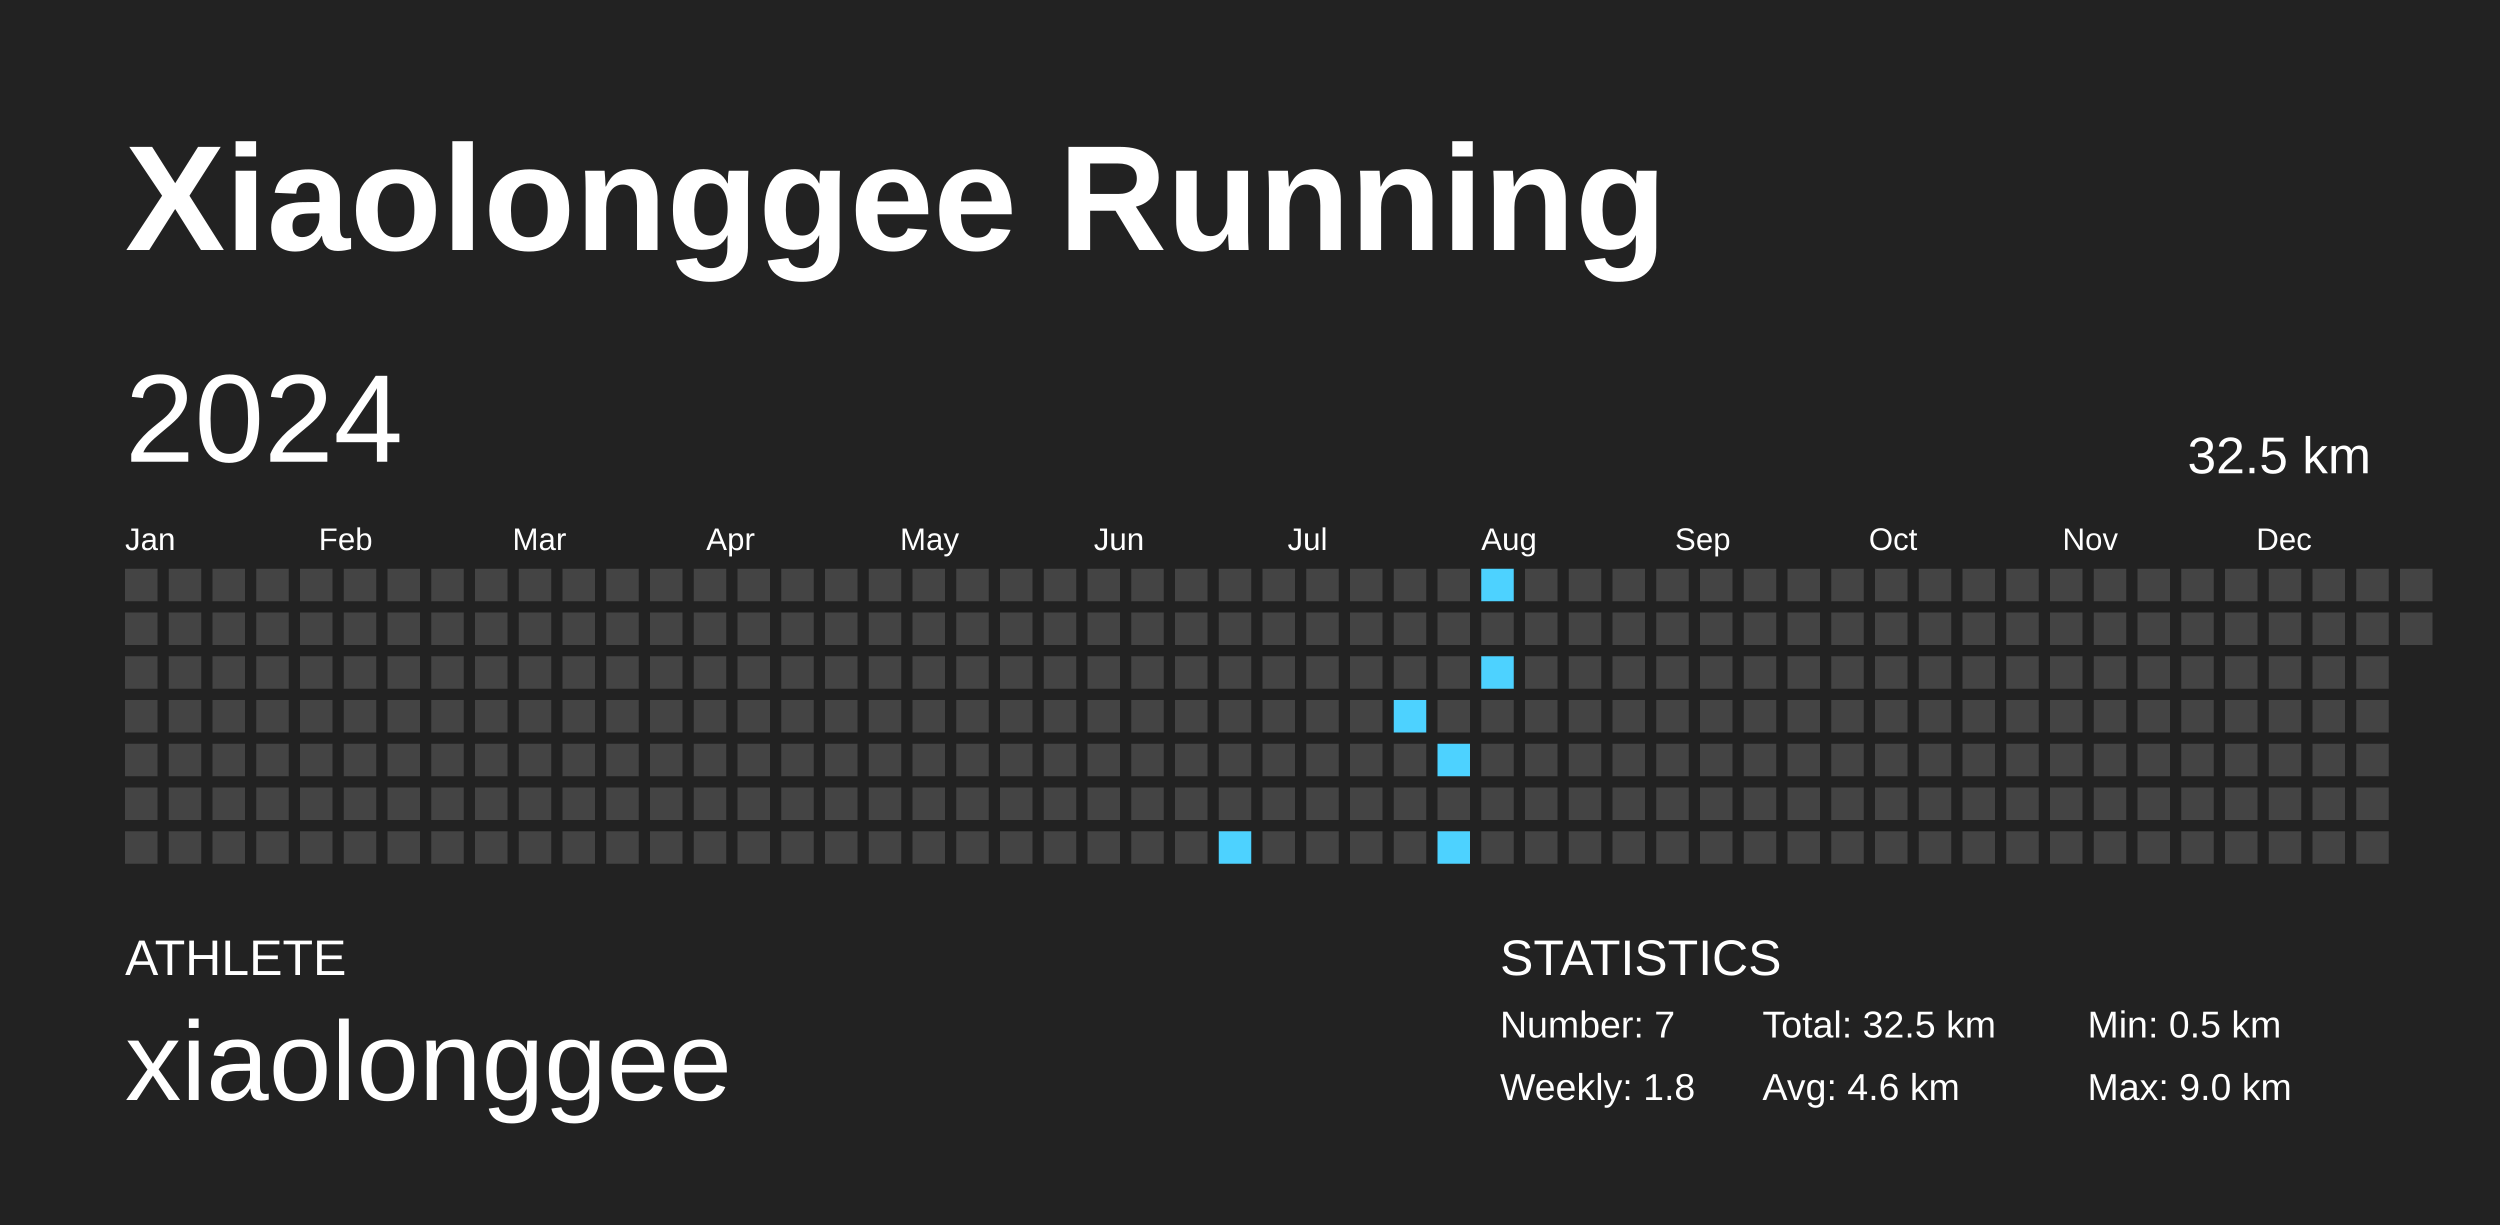
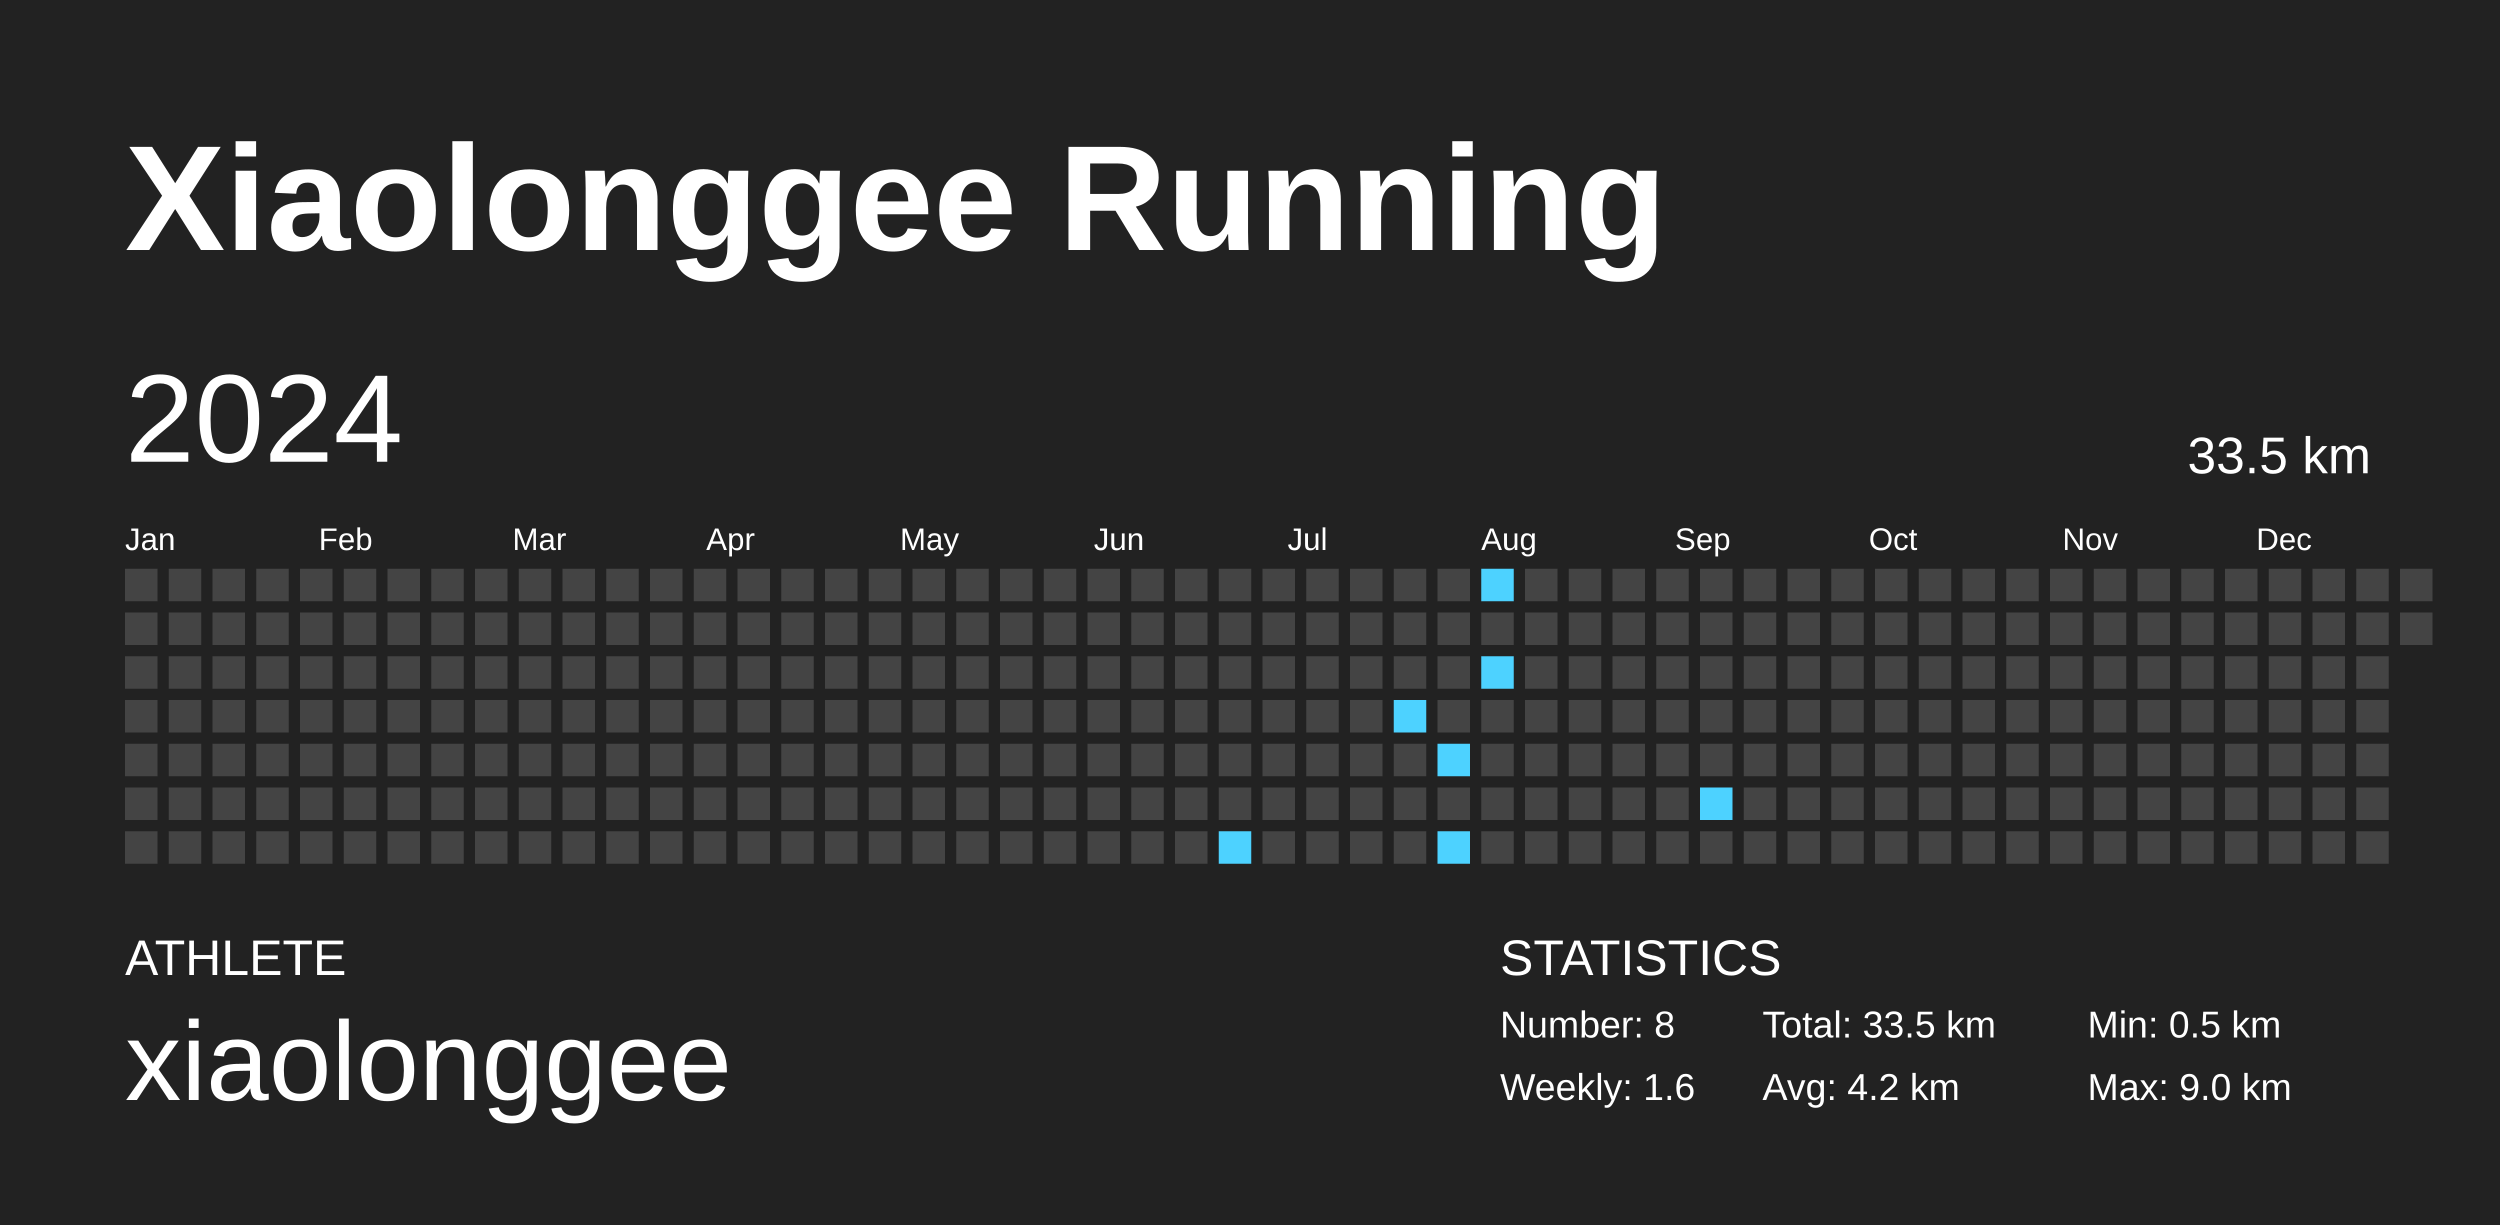
<svg xmlns="http://www.w3.org/2000/svg" baseProfile="full" height="98mm" version="1.1" viewBox="0,0,200,98" width="200mm">
  <defs />
  <rect fill="#222222" height="98" width="200" x="0" y="0" />
  <text fill="#FFFFFF" style="font-size:12px; font-family:Arial; font-weight:bold;" x="10" y="20">Xiaolonggee Running</text>
  <text fill="#FFFFFF" style="font-size:4px; font-family:Arial" x="10" y="78">ATHLETE</text>
  <text fill="#FFFFFF" style="font-size:9px; font-family:Arial" x="10" y="88">xiaolonggee</text>
  <text fill="#FFFFFF" style="font-size:4px; font-family:Arial" x="120" y="78">STATISTICS</text>
-   <text fill="#FFFFFF" style="font-size:3px; font-family:Arial" x="120" y="83">Number: 7</text>
-   <text fill="#FFFFFF" style="font-size:3px; font-family:Arial" x="120" y="88">Weekly: 1.8</text>
-   <text fill="#FFFFFF" style="font-size:3px; font-family:Arial" x="141" y="83">Total: 32.5 km</text>
-   <text fill="#FFFFFF" style="font-size:3px; font-family:Arial" x="141" y="88">Avg: 4.6 km</text>
+   <text fill="#FFFFFF" style="font-size:3px; font-family:Arial" x="120" y="83">Number: 8</text>
+   <text fill="#FFFFFF" style="font-size:3px; font-family:Arial" x="120" y="88">Weekly: 1.6</text>
+   <text fill="#FFFFFF" style="font-size:3px; font-family:Arial" x="141" y="83">Total: 33.5 km</text>
+   <text fill="#FFFFFF" style="font-size:3px; font-family:Arial" x="141" y="88">Avg: 4.2 km</text>
  <text fill="#FFFFFF" style="font-size:3px; font-family:Arial" x="167" y="83">Min: 0.5 km</text>
  <text fill="#FFFFFF" style="font-size:3px; font-family:Arial" x="167" y="88">Max: 9.0 km</text>
  <text dominant-baseline="hanging" fill="#FFFFFF" style="font-size:10.0px; font-family:Arial;" x="10" y="30">2024</text>
-   <text dominant-baseline="hanging" fill="#FFFFFF" style="font-size:4.125px; font-family:Arial;" x="175" y="35">32.5 km</text>
+   <text dominant-baseline="hanging" fill="#FFFFFF" style="font-size:4.125px; font-family:Arial;" x="175" y="35">33.5 km</text>
  <text fill="#FFFFFF" style="font-size:2.5px; font-family:Arial" x="10.0" y="44">Jan</text>
  <text fill="#FFFFFF" style="font-size:2.5px; font-family:Arial" x="25.5" y="44">Feb</text>
  <text fill="#FFFFFF" style="font-size:2.5px; font-family:Arial" x="41.0" y="44">Mar</text>
  <text fill="#FFFFFF" style="font-size:2.5px; font-family:Arial" x="56.5" y="44">Apr</text>
  <text fill="#FFFFFF" style="font-size:2.5px; font-family:Arial" x="72.0" y="44">May</text>
  <text fill="#FFFFFF" style="font-size:2.5px; font-family:Arial" x="87.5" y="44">Jun</text>
  <text fill="#FFFFFF" style="font-size:2.5px; font-family:Arial" x="103.0" y="44">Jul</text>
  <text fill="#FFFFFF" style="font-size:2.5px; font-family:Arial" x="118.5" y="44">Aug</text>
  <text fill="#FFFFFF" style="font-size:2.5px; font-family:Arial" x="134.0" y="44">Sep</text>
  <text fill="#FFFFFF" style="font-size:2.5px; font-family:Arial" x="149.5" y="44">Oct</text>
  <text fill="#FFFFFF" style="font-size:2.5px; font-family:Arial" x="165.0" y="44">Nov</text>
  <text fill="#FFFFFF" style="font-size:2.5px; font-family:Arial" x="180.5" y="44">Dec</text>
  <rect fill="#444444" height="2.6" width="2.6" x="10.0" y="45.5" />
  <rect fill="#444444" height="2.6" width="2.6" x="10.0" y="49.0" />
  <rect fill="#444444" height="2.6" width="2.6" x="10.0" y="52.5" />
  <rect fill="#444444" height="2.6" width="2.6" x="10.0" y="56.0" />
  <rect fill="#444444" height="2.6" width="2.6" x="10.0" y="59.5" />
  <rect fill="#444444" height="2.6" width="2.6" x="10.0" y="63.0" />
  <rect fill="#444444" height="2.6" width="2.6" x="10.0" y="66.5" />
  <rect fill="#444444" height="2.6" width="2.6" x="13.5" y="45.5" />
  <rect fill="#444444" height="2.6" width="2.6" x="13.5" y="49.0" />
  <rect fill="#444444" height="2.6" width="2.6" x="13.5" y="52.5" />
  <rect fill="#444444" height="2.6" width="2.6" x="13.5" y="56.0" />
  <rect fill="#444444" height="2.6" width="2.6" x="13.5" y="59.5" />
  <rect fill="#444444" height="2.6" width="2.6" x="13.5" y="63.0" />
  <rect fill="#444444" height="2.6" width="2.6" x="13.5" y="66.5" />
  <rect fill="#444444" height="2.6" width="2.6" x="17.0" y="45.5" />
  <rect fill="#444444" height="2.6" width="2.6" x="17.0" y="49.0" />
  <rect fill="#444444" height="2.6" width="2.6" x="17.0" y="52.5" />
  <rect fill="#444444" height="2.6" width="2.6" x="17.0" y="56.0" />
  <rect fill="#444444" height="2.6" width="2.6" x="17.0" y="59.5" />
  <rect fill="#444444" height="2.6" width="2.6" x="17.0" y="63.0" />
  <rect fill="#444444" height="2.6" width="2.6" x="17.0" y="66.5" />
  <rect fill="#444444" height="2.6" width="2.6" x="20.5" y="45.5" />
  <rect fill="#444444" height="2.6" width="2.6" x="20.5" y="49.0" />
  <rect fill="#444444" height="2.6" width="2.6" x="20.5" y="52.5" />
  <rect fill="#444444" height="2.6" width="2.6" x="20.5" y="56.0" />
  <rect fill="#444444" height="2.6" width="2.6" x="20.5" y="59.5" />
  <rect fill="#444444" height="2.6" width="2.6" x="20.5" y="63.0" />
  <rect fill="#444444" height="2.6" width="2.6" x="20.5" y="66.5" />
  <rect fill="#444444" height="2.6" width="2.6" x="24.0" y="45.5" />
  <rect fill="#444444" height="2.6" width="2.6" x="24.0" y="49.0" />
  <rect fill="#444444" height="2.6" width="2.6" x="24.0" y="52.5" />
  <rect fill="#444444" height="2.6" width="2.6" x="24.0" y="56.0" />
  <rect fill="#444444" height="2.6" width="2.6" x="24.0" y="59.5" />
  <rect fill="#444444" height="2.6" width="2.6" x="24.0" y="63.0" />
  <rect fill="#444444" height="2.6" width="2.6" x="24.0" y="66.5" />
  <rect fill="#444444" height="2.6" width="2.6" x="27.5" y="45.5" />
  <rect fill="#444444" height="2.6" width="2.6" x="27.5" y="49.0" />
  <rect fill="#444444" height="2.6" width="2.6" x="27.5" y="52.5" />
  <rect fill="#444444" height="2.6" width="2.6" x="27.5" y="56.0" />
  <rect fill="#444444" height="2.6" width="2.6" x="27.5" y="59.5" />
  <rect fill="#444444" height="2.6" width="2.6" x="27.5" y="63.0" />
  <rect fill="#444444" height="2.6" width="2.6" x="27.5" y="66.5" />
  <rect fill="#444444" height="2.6" width="2.6" x="31.0" y="45.5" />
  <rect fill="#444444" height="2.6" width="2.6" x="31.0" y="49.0" />
  <rect fill="#444444" height="2.6" width="2.6" x="31.0" y="52.5" />
  <rect fill="#444444" height="2.6" width="2.6" x="31.0" y="56.0" />
  <rect fill="#444444" height="2.6" width="2.6" x="31.0" y="59.5" />
  <rect fill="#444444" height="2.6" width="2.6" x="31.0" y="63.0" />
  <rect fill="#444444" height="2.6" width="2.6" x="31.0" y="66.5" />
  <rect fill="#444444" height="2.6" width="2.6" x="34.5" y="45.5" />
  <rect fill="#444444" height="2.6" width="2.6" x="34.5" y="49.0" />
  <rect fill="#444444" height="2.6" width="2.6" x="34.5" y="52.5" />
  <rect fill="#444444" height="2.6" width="2.6" x="34.5" y="56.0" />
  <rect fill="#444444" height="2.6" width="2.6" x="34.5" y="59.5" />
  <rect fill="#444444" height="2.6" width="2.6" x="34.5" y="63.0" />
  <rect fill="#444444" height="2.6" width="2.6" x="34.5" y="66.5" />
  <rect fill="#444444" height="2.6" width="2.6" x="38.0" y="45.5" />
  <rect fill="#444444" height="2.6" width="2.6" x="38.0" y="49.0" />
  <rect fill="#444444" height="2.6" width="2.6" x="38.0" y="52.5" />
  <rect fill="#444444" height="2.6" width="2.6" x="38.0" y="56.0" />
  <rect fill="#444444" height="2.6" width="2.6" x="38.0" y="59.5" />
  <rect fill="#444444" height="2.6" width="2.6" x="38.0" y="63.0" />
  <rect fill="#444444" height="2.6" width="2.6" x="38.0" y="66.5" />
  <rect fill="#444444" height="2.6" width="2.6" x="41.5" y="45.5" />
  <rect fill="#444444" height="2.6" width="2.6" x="41.5" y="49.0" />
  <rect fill="#444444" height="2.6" width="2.6" x="41.5" y="52.5" />
  <rect fill="#444444" height="2.6" width="2.6" x="41.5" y="56.0" />
  <rect fill="#444444" height="2.6" width="2.6" x="41.5" y="59.5" />
  <rect fill="#444444" height="2.6" width="2.6" x="41.5" y="63.0" />
  <rect fill="#444444" height="2.6" width="2.6" x="41.5" y="66.5" />
  <rect fill="#444444" height="2.6" width="2.6" x="45.0" y="45.5" />
  <rect fill="#444444" height="2.6" width="2.6" x="45.0" y="49.0" />
  <rect fill="#444444" height="2.6" width="2.6" x="45.0" y="52.5" />
  <rect fill="#444444" height="2.6" width="2.6" x="45.0" y="56.0" />
  <rect fill="#444444" height="2.6" width="2.6" x="45.0" y="59.5" />
  <rect fill="#444444" height="2.6" width="2.6" x="45.0" y="63.0" />
  <rect fill="#444444" height="2.6" width="2.6" x="45.0" y="66.5" />
  <rect fill="#444444" height="2.6" width="2.6" x="48.5" y="45.5" />
  <rect fill="#444444" height="2.6" width="2.6" x="48.5" y="49.0" />
  <rect fill="#444444" height="2.6" width="2.6" x="48.5" y="52.5" />
  <rect fill="#444444" height="2.6" width="2.6" x="48.5" y="56.0" />
  <rect fill="#444444" height="2.6" width="2.6" x="48.5" y="59.5" />
  <rect fill="#444444" height="2.6" width="2.6" x="48.5" y="63.0" />
  <rect fill="#444444" height="2.6" width="2.6" x="48.5" y="66.5" />
  <rect fill="#444444" height="2.6" width="2.6" x="52.0" y="45.5" />
  <rect fill="#444444" height="2.6" width="2.6" x="52.0" y="49.0" />
  <rect fill="#444444" height="2.6" width="2.6" x="52.0" y="52.5" />
  <rect fill="#444444" height="2.6" width="2.6" x="52.0" y="56.0" />
  <rect fill="#444444" height="2.6" width="2.6" x="52.0" y="59.5" />
  <rect fill="#444444" height="2.6" width="2.6" x="52.0" y="63.0" />
  <rect fill="#444444" height="2.6" width="2.6" x="52.0" y="66.5" />
  <rect fill="#444444" height="2.6" width="2.6" x="55.5" y="45.5" />
  <rect fill="#444444" height="2.6" width="2.6" x="55.5" y="49.0" />
  <rect fill="#444444" height="2.6" width="2.6" x="55.5" y="52.5" />
  <rect fill="#444444" height="2.6" width="2.6" x="55.5" y="56.0" />
  <rect fill="#444444" height="2.6" width="2.6" x="55.5" y="59.5" />
  <rect fill="#444444" height="2.6" width="2.6" x="55.5" y="63.0" />
  <rect fill="#444444" height="2.6" width="2.6" x="55.5" y="66.5" />
  <rect fill="#444444" height="2.6" width="2.6" x="59.0" y="45.5" />
  <rect fill="#444444" height="2.6" width="2.6" x="59.0" y="49.0" />
  <rect fill="#444444" height="2.6" width="2.6" x="59.0" y="52.5" />
  <rect fill="#444444" height="2.6" width="2.6" x="59.0" y="56.0" />
  <rect fill="#444444" height="2.6" width="2.6" x="59.0" y="59.5" />
  <rect fill="#444444" height="2.6" width="2.6" x="59.0" y="63.0" />
  <rect fill="#444444" height="2.6" width="2.6" x="59.0" y="66.5" />
  <rect fill="#444444" height="2.6" width="2.6" x="62.5" y="45.5" />
  <rect fill="#444444" height="2.6" width="2.6" x="62.5" y="49.0" />
  <rect fill="#444444" height="2.6" width="2.6" x="62.5" y="52.5" />
  <rect fill="#444444" height="2.6" width="2.6" x="62.5" y="56.0" />
  <rect fill="#444444" height="2.6" width="2.6" x="62.5" y="59.5" />
  <rect fill="#444444" height="2.6" width="2.6" x="62.5" y="63.0" />
  <rect fill="#444444" height="2.6" width="2.6" x="62.5" y="66.5" />
  <rect fill="#444444" height="2.6" width="2.6" x="66.0" y="45.5" />
  <rect fill="#444444" height="2.6" width="2.6" x="66.0" y="49.0" />
  <rect fill="#444444" height="2.6" width="2.6" x="66.0" y="52.5" />
  <rect fill="#444444" height="2.6" width="2.6" x="66.0" y="56.0" />
  <rect fill="#444444" height="2.6" width="2.6" x="66.0" y="59.5" />
  <rect fill="#444444" height="2.6" width="2.6" x="66.0" y="63.0" />
  <rect fill="#444444" height="2.6" width="2.6" x="66.0" y="66.5" />
  <rect fill="#444444" height="2.6" width="2.6" x="69.5" y="45.5" />
  <rect fill="#444444" height="2.6" width="2.6" x="69.5" y="49.0" />
  <rect fill="#444444" height="2.6" width="2.6" x="69.5" y="52.5" />
  <rect fill="#444444" height="2.6" width="2.6" x="69.5" y="56.0" />
  <rect fill="#444444" height="2.6" width="2.6" x="69.5" y="59.5" />
  <rect fill="#444444" height="2.6" width="2.6" x="69.5" y="63.0" />
  <rect fill="#444444" height="2.6" width="2.6" x="69.5" y="66.5" />
  <rect fill="#444444" height="2.6" width="2.6" x="73.0" y="45.5" />
  <rect fill="#444444" height="2.6" width="2.6" x="73.0" y="49.0" />
  <rect fill="#444444" height="2.6" width="2.6" x="73.0" y="52.5" />
  <rect fill="#444444" height="2.6" width="2.6" x="73.0" y="56.0" />
  <rect fill="#444444" height="2.6" width="2.6" x="73.0" y="59.5" />
  <rect fill="#444444" height="2.6" width="2.6" x="73.0" y="63.0" />
  <rect fill="#444444" height="2.6" width="2.6" x="73.0" y="66.5" />
  <rect fill="#444444" height="2.6" width="2.6" x="76.5" y="45.5" />
  <rect fill="#444444" height="2.6" width="2.6" x="76.5" y="49.0" />
  <rect fill="#444444" height="2.6" width="2.6" x="76.5" y="52.5" />
  <rect fill="#444444" height="2.6" width="2.6" x="76.5" y="56.0" />
  <rect fill="#444444" height="2.6" width="2.6" x="76.5" y="59.5" />
  <rect fill="#444444" height="2.6" width="2.6" x="76.5" y="63.0" />
  <rect fill="#444444" height="2.6" width="2.6" x="76.5" y="66.5" />
  <rect fill="#444444" height="2.6" width="2.6" x="80.0" y="45.5" />
  <rect fill="#444444" height="2.6" width="2.6" x="80.0" y="49.0" />
  <rect fill="#444444" height="2.6" width="2.6" x="80.0" y="52.5" />
  <rect fill="#444444" height="2.6" width="2.6" x="80.0" y="56.0" />
  <rect fill="#444444" height="2.6" width="2.6" x="80.0" y="59.5" />
  <rect fill="#444444" height="2.6" width="2.6" x="80.0" y="63.0" />
  <rect fill="#444444" height="2.6" width="2.6" x="80.0" y="66.5" />
  <rect fill="#444444" height="2.6" width="2.6" x="83.5" y="45.5" />
  <rect fill="#444444" height="2.6" width="2.6" x="83.5" y="49.0" />
  <rect fill="#444444" height="2.6" width="2.6" x="83.5" y="52.5" />
  <rect fill="#444444" height="2.6" width="2.6" x="83.5" y="56.0" />
  <rect fill="#444444" height="2.6" width="2.6" x="83.5" y="59.5" />
  <rect fill="#444444" height="2.6" width="2.6" x="83.5" y="63.0" />
  <rect fill="#444444" height="2.6" width="2.6" x="83.5" y="66.5" />
  <rect fill="#444444" height="2.6" width="2.6" x="87.0" y="45.5" />
  <rect fill="#444444" height="2.6" width="2.6" x="87.0" y="49.0" />
  <rect fill="#444444" height="2.6" width="2.6" x="87.0" y="52.5" />
  <rect fill="#444444" height="2.6" width="2.6" x="87.0" y="56.0" />
  <rect fill="#444444" height="2.6" width="2.6" x="87.0" y="59.5" />
  <rect fill="#444444" height="2.6" width="2.6" x="87.0" y="63.0" />
  <rect fill="#444444" height="2.6" width="2.6" x="87.0" y="66.5" />
  <rect fill="#444444" height="2.6" width="2.6" x="90.5" y="45.5" />
  <rect fill="#444444" height="2.6" width="2.6" x="90.5" y="49.0" />
  <rect fill="#444444" height="2.6" width="2.6" x="90.5" y="52.5" />
  <rect fill="#444444" height="2.6" width="2.6" x="90.5" y="56.0" />
  <rect fill="#444444" height="2.6" width="2.6" x="90.5" y="59.5" />
  <rect fill="#444444" height="2.6" width="2.6" x="90.5" y="63.0" />
  <rect fill="#444444" height="2.6" width="2.6" x="90.5" y="66.5" />
  <rect fill="#444444" height="2.6" width="2.6" x="94.0" y="45.5" />
  <rect fill="#444444" height="2.6" width="2.6" x="94.0" y="49.0" />
  <rect fill="#444444" height="2.6" width="2.6" x="94.0" y="52.5" />
  <rect fill="#444444" height="2.6" width="2.6" x="94.0" y="56.0" />
  <rect fill="#444444" height="2.6" width="2.6" x="94.0" y="59.5" />
  <rect fill="#444444" height="2.6" width="2.6" x="94.0" y="63.0" />
  <rect fill="#444444" height="2.6" width="2.6" x="94.0" y="66.5" />
  <rect fill="#444444" height="2.6" width="2.6" x="97.5" y="45.5" />
  <rect fill="#444444" height="2.6" width="2.6" x="97.5" y="49.0" />
  <rect fill="#444444" height="2.6" width="2.6" x="97.5" y="52.5" />
  <rect fill="#444444" height="2.6" width="2.6" x="97.5" y="56.0" />
  <rect fill="#444444" height="2.6" width="2.6" x="97.5" y="59.5" />
  <rect fill="#444444" height="2.6" width="2.6" x="97.5" y="63.0" />
  <rect fill="#4dd2ff" height="2.6" width="2.6" x="97.5" y="66.5" />
  <rect fill="#444444" height="2.6" width="2.6" x="101.0" y="45.5" />
  <rect fill="#444444" height="2.6" width="2.6" x="101.0" y="49.0" />
  <rect fill="#444444" height="2.6" width="2.6" x="101.0" y="52.5" />
  <rect fill="#444444" height="2.6" width="2.6" x="101.0" y="56.0" />
  <rect fill="#444444" height="2.6" width="2.6" x="101.0" y="59.5" />
  <rect fill="#444444" height="2.6" width="2.6" x="101.0" y="63.0" />
  <rect fill="#444444" height="2.6" width="2.6" x="101.0" y="66.5" />
  <rect fill="#444444" height="2.6" width="2.6" x="104.5" y="45.5" />
  <rect fill="#444444" height="2.6" width="2.6" x="104.5" y="49.0" />
  <rect fill="#444444" height="2.6" width="2.6" x="104.5" y="52.5" />
  <rect fill="#444444" height="2.6" width="2.6" x="104.5" y="56.0" />
  <rect fill="#444444" height="2.6" width="2.6" x="104.5" y="59.5" />
  <rect fill="#444444" height="2.6" width="2.6" x="104.5" y="63.0" />
  <rect fill="#444444" height="2.6" width="2.6" x="104.5" y="66.5" />
  <rect fill="#444444" height="2.6" width="2.6" x="108.0" y="45.5" />
  <rect fill="#444444" height="2.6" width="2.6" x="108.0" y="49.0" />
  <rect fill="#444444" height="2.6" width="2.6" x="108.0" y="52.5" />
  <rect fill="#444444" height="2.6" width="2.6" x="108.0" y="56.0" />
  <rect fill="#444444" height="2.6" width="2.6" x="108.0" y="59.5" />
  <rect fill="#444444" height="2.6" width="2.6" x="108.0" y="63.0" />
  <rect fill="#444444" height="2.6" width="2.6" x="108.0" y="66.5" />
  <rect fill="#444444" height="2.6" width="2.6" x="111.5" y="45.5" />
  <rect fill="#444444" height="2.6" width="2.6" x="111.5" y="49.0" />
  <rect fill="#444444" height="2.6" width="2.6" x="111.5" y="52.5" />
  <rect fill="#4dd2ff" height="2.6" width="2.6" x="111.5" y="56.0" />
  <rect fill="#444444" height="2.6" width="2.6" x="111.5" y="59.5" />
  <rect fill="#444444" height="2.6" width="2.6" x="111.5" y="63.0" />
  <rect fill="#444444" height="2.6" width="2.6" x="111.5" y="66.5" />
  <rect fill="#444444" height="2.6" width="2.6" x="115.0" y="45.5" />
  <rect fill="#444444" height="2.6" width="2.6" x="115.0" y="49.0" />
  <rect fill="#444444" height="2.6" width="2.6" x="115.0" y="52.5" />
  <rect fill="#444444" height="2.6" width="2.6" x="115.0" y="56.0" />
  <rect fill="#4dd2ff" height="2.6" width="2.6" x="115.0" y="59.5" />
  <rect fill="#444444" height="2.6" width="2.6" x="115.0" y="63.0" />
  <rect fill="#4dd2ff" height="2.6" width="2.6" x="115.0" y="66.5" />
  <rect fill="#4dd2ff" height="2.6" width="2.6" x="118.5" y="45.5" />
  <rect fill="#444444" height="2.6" width="2.6" x="118.5" y="49.0" />
  <rect fill="#4dd2ff" height="2.6" width="2.6" x="118.5" y="52.5" />
  <rect fill="#444444" height="2.6" width="2.6" x="118.5" y="56.0" />
  <rect fill="#444444" height="2.6" width="2.6" x="118.5" y="59.5" />
  <rect fill="#444444" height="2.6" width="2.6" x="118.5" y="63.0" />
  <rect fill="#444444" height="2.6" width="2.6" x="118.5" y="66.5" />
  <rect fill="#444444" height="2.6" width="2.6" x="122.0" y="45.5" />
  <rect fill="#444444" height="2.6" width="2.6" x="122.0" y="49.0" />
  <rect fill="#444444" height="2.6" width="2.6" x="122.0" y="52.5" />
  <rect fill="#444444" height="2.6" width="2.6" x="122.0" y="56.0" />
  <rect fill="#444444" height="2.6" width="2.6" x="122.0" y="59.5" />
  <rect fill="#444444" height="2.6" width="2.6" x="122.0" y="63.0" />
  <rect fill="#444444" height="2.6" width="2.6" x="122.0" y="66.5" />
  <rect fill="#444444" height="2.6" width="2.6" x="125.5" y="45.5" />
  <rect fill="#444444" height="2.6" width="2.6" x="125.5" y="49.0" />
  <rect fill="#444444" height="2.6" width="2.6" x="125.5" y="52.5" />
  <rect fill="#444444" height="2.6" width="2.6" x="125.5" y="56.0" />
  <rect fill="#444444" height="2.6" width="2.6" x="125.5" y="59.5" />
  <rect fill="#444444" height="2.6" width="2.6" x="125.5" y="63.0" />
  <rect fill="#444444" height="2.6" width="2.6" x="125.5" y="66.5" />
  <rect fill="#444444" height="2.6" width="2.6" x="129.0" y="45.5" />
  <rect fill="#444444" height="2.6" width="2.6" x="129.0" y="49.0" />
  <rect fill="#444444" height="2.6" width="2.6" x="129.0" y="52.5" />
  <rect fill="#444444" height="2.6" width="2.6" x="129.0" y="56.0" />
  <rect fill="#444444" height="2.6" width="2.6" x="129.0" y="59.5" />
  <rect fill="#444444" height="2.6" width="2.6" x="129.0" y="63.0" />
  <rect fill="#444444" height="2.6" width="2.6" x="129.0" y="66.5" />
  <rect fill="#444444" height="2.6" width="2.6" x="132.5" y="45.5" />
  <rect fill="#444444" height="2.6" width="2.6" x="132.5" y="49.0" />
  <rect fill="#444444" height="2.6" width="2.6" x="132.5" y="52.5" />
  <rect fill="#444444" height="2.6" width="2.6" x="132.5" y="56.0" />
  <rect fill="#444444" height="2.6" width="2.6" x="132.5" y="59.5" />
  <rect fill="#444444" height="2.6" width="2.6" x="132.5" y="63.0" />
  <rect fill="#444444" height="2.6" width="2.6" x="132.5" y="66.5" />
  <rect fill="#444444" height="2.6" width="2.6" x="136.0" y="45.5" />
  <rect fill="#444444" height="2.6" width="2.6" x="136.0" y="49.0" />
  <rect fill="#444444" height="2.6" width="2.6" x="136.0" y="52.5" />
  <rect fill="#444444" height="2.6" width="2.6" x="136.0" y="56.0" />
  <rect fill="#444444" height="2.6" width="2.6" x="136.0" y="59.5" />
-   <rect fill="#444444" height="2.6" width="2.6" x="136.0" y="63.0" />
+   <rect fill="#4dd2ff" height="2.6" width="2.6" x="136.0" y="63.0" />
  <rect fill="#444444" height="2.6" width="2.6" x="136.0" y="66.5" />
  <rect fill="#444444" height="2.6" width="2.6" x="139.5" y="45.5" />
  <rect fill="#444444" height="2.6" width="2.6" x="139.5" y="49.0" />
  <rect fill="#444444" height="2.6" width="2.6" x="139.5" y="52.5" />
  <rect fill="#444444" height="2.6" width="2.6" x="139.5" y="56.0" />
  <rect fill="#444444" height="2.6" width="2.6" x="139.5" y="59.5" />
  <rect fill="#444444" height="2.6" width="2.6" x="139.5" y="63.0" />
  <rect fill="#444444" height="2.6" width="2.6" x="139.5" y="66.5" />
  <rect fill="#444444" height="2.6" width="2.6" x="143.0" y="45.5" />
  <rect fill="#444444" height="2.6" width="2.6" x="143.0" y="49.0" />
  <rect fill="#444444" height="2.6" width="2.6" x="143.0" y="52.5" />
  <rect fill="#444444" height="2.6" width="2.6" x="143.0" y="56.0" />
  <rect fill="#444444" height="2.6" width="2.6" x="143.0" y="59.5" />
  <rect fill="#444444" height="2.6" width="2.6" x="143.0" y="63.0" />
  <rect fill="#444444" height="2.6" width="2.6" x="143.0" y="66.5" />
  <rect fill="#444444" height="2.6" width="2.6" x="146.5" y="45.5" />
  <rect fill="#444444" height="2.6" width="2.6" x="146.5" y="49.0" />
  <rect fill="#444444" height="2.6" width="2.6" x="146.5" y="52.5" />
  <rect fill="#444444" height="2.6" width="2.6" x="146.5" y="56.0" />
  <rect fill="#444444" height="2.6" width="2.6" x="146.5" y="59.5" />
  <rect fill="#444444" height="2.6" width="2.6" x="146.5" y="63.0" />
  <rect fill="#444444" height="2.6" width="2.6" x="146.5" y="66.5" />
  <rect fill="#444444" height="2.6" width="2.6" x="150.0" y="45.5" />
  <rect fill="#444444" height="2.6" width="2.6" x="150.0" y="49.0" />
  <rect fill="#444444" height="2.6" width="2.6" x="150.0" y="52.5" />
  <rect fill="#444444" height="2.6" width="2.6" x="150.0" y="56.0" />
  <rect fill="#444444" height="2.6" width="2.6" x="150.0" y="59.5" />
  <rect fill="#444444" height="2.6" width="2.6" x="150.0" y="63.0" />
  <rect fill="#444444" height="2.6" width="2.6" x="150.0" y="66.5" />
  <rect fill="#444444" height="2.6" width="2.6" x="153.5" y="45.5" />
  <rect fill="#444444" height="2.6" width="2.6" x="153.5" y="49.0" />
  <rect fill="#444444" height="2.6" width="2.6" x="153.5" y="52.5" />
  <rect fill="#444444" height="2.6" width="2.6" x="153.5" y="56.0" />
  <rect fill="#444444" height="2.6" width="2.6" x="153.5" y="59.5" />
  <rect fill="#444444" height="2.6" width="2.6" x="153.5" y="63.0" />
  <rect fill="#444444" height="2.6" width="2.6" x="153.5" y="66.5" />
  <rect fill="#444444" height="2.6" width="2.6" x="157.0" y="45.5" />
  <rect fill="#444444" height="2.6" width="2.6" x="157.0" y="49.0" />
  <rect fill="#444444" height="2.6" width="2.6" x="157.0" y="52.5" />
  <rect fill="#444444" height="2.6" width="2.6" x="157.0" y="56.0" />
  <rect fill="#444444" height="2.6" width="2.6" x="157.0" y="59.5" />
  <rect fill="#444444" height="2.6" width="2.6" x="157.0" y="63.0" />
  <rect fill="#444444" height="2.6" width="2.6" x="157.0" y="66.5" />
  <rect fill="#444444" height="2.6" width="2.6" x="160.5" y="45.5" />
  <rect fill="#444444" height="2.6" width="2.6" x="160.5" y="49.0" />
  <rect fill="#444444" height="2.6" width="2.6" x="160.5" y="52.5" />
  <rect fill="#444444" height="2.6" width="2.6" x="160.5" y="56.0" />
  <rect fill="#444444" height="2.6" width="2.6" x="160.5" y="59.5" />
  <rect fill="#444444" height="2.6" width="2.6" x="160.5" y="63.0" />
  <rect fill="#444444" height="2.6" width="2.6" x="160.5" y="66.5" />
  <rect fill="#444444" height="2.6" width="2.6" x="164.0" y="45.5" />
  <rect fill="#444444" height="2.6" width="2.6" x="164.0" y="49.0" />
  <rect fill="#444444" height="2.6" width="2.6" x="164.0" y="52.5" />
  <rect fill="#444444" height="2.6" width="2.6" x="164.0" y="56.0" />
  <rect fill="#444444" height="2.6" width="2.6" x="164.0" y="59.5" />
  <rect fill="#444444" height="2.6" width="2.6" x="164.0" y="63.0" />
  <rect fill="#444444" height="2.6" width="2.6" x="164.0" y="66.5" />
  <rect fill="#444444" height="2.6" width="2.6" x="167.5" y="45.5" />
  <rect fill="#444444" height="2.6" width="2.6" x="167.5" y="49.0" />
  <rect fill="#444444" height="2.6" width="2.6" x="167.5" y="52.5" />
  <rect fill="#444444" height="2.6" width="2.6" x="167.5" y="56.0" />
  <rect fill="#444444" height="2.6" width="2.6" x="167.5" y="59.5" />
  <rect fill="#444444" height="2.6" width="2.6" x="167.5" y="63.0" />
  <rect fill="#444444" height="2.6" width="2.6" x="167.5" y="66.5" />
  <rect fill="#444444" height="2.6" width="2.6" x="171.0" y="45.5" />
  <rect fill="#444444" height="2.6" width="2.6" x="171.0" y="49.0" />
  <rect fill="#444444" height="2.6" width="2.6" x="171.0" y="52.5" />
  <rect fill="#444444" height="2.6" width="2.6" x="171.0" y="56.0" />
  <rect fill="#444444" height="2.6" width="2.6" x="171.0" y="59.5" />
  <rect fill="#444444" height="2.6" width="2.6" x="171.0" y="63.0" />
  <rect fill="#444444" height="2.6" width="2.6" x="171.0" y="66.5" />
  <rect fill="#444444" height="2.6" width="2.6" x="174.5" y="45.5" />
  <rect fill="#444444" height="2.6" width="2.6" x="174.5" y="49.0" />
  <rect fill="#444444" height="2.6" width="2.6" x="174.5" y="52.5" />
  <rect fill="#444444" height="2.6" width="2.6" x="174.5" y="56.0" />
  <rect fill="#444444" height="2.6" width="2.6" x="174.5" y="59.5" />
  <rect fill="#444444" height="2.6" width="2.6" x="174.5" y="63.0" />
  <rect fill="#444444" height="2.6" width="2.6" x="174.5" y="66.5" />
  <rect fill="#444444" height="2.6" width="2.6" x="178.0" y="45.5" />
  <rect fill="#444444" height="2.6" width="2.6" x="178.0" y="49.0" />
  <rect fill="#444444" height="2.6" width="2.6" x="178.0" y="52.5" />
  <rect fill="#444444" height="2.6" width="2.6" x="178.0" y="56.0" />
  <rect fill="#444444" height="2.6" width="2.6" x="178.0" y="59.5" />
  <rect fill="#444444" height="2.6" width="2.6" x="178.0" y="63.0" />
  <rect fill="#444444" height="2.6" width="2.6" x="178.0" y="66.5" />
  <rect fill="#444444" height="2.6" width="2.6" x="181.5" y="45.5" />
  <rect fill="#444444" height="2.6" width="2.6" x="181.5" y="49.0" />
  <rect fill="#444444" height="2.6" width="2.6" x="181.5" y="52.5" />
  <rect fill="#444444" height="2.6" width="2.6" x="181.5" y="56.0" />
  <rect fill="#444444" height="2.6" width="2.6" x="181.5" y="59.5" />
  <rect fill="#444444" height="2.6" width="2.6" x="181.5" y="63.0" />
  <rect fill="#444444" height="2.6" width="2.6" x="181.5" y="66.5" />
  <rect fill="#444444" height="2.6" width="2.6" x="185.0" y="45.5" />
  <rect fill="#444444" height="2.6" width="2.6" x="185.0" y="49.0" />
  <rect fill="#444444" height="2.6" width="2.6" x="185.0" y="52.5" />
  <rect fill="#444444" height="2.6" width="2.6" x="185.0" y="56.0" />
  <rect fill="#444444" height="2.6" width="2.6" x="185.0" y="59.5" />
  <rect fill="#444444" height="2.6" width="2.6" x="185.0" y="63.0" />
  <rect fill="#444444" height="2.6" width="2.6" x="185.0" y="66.5" />
  <rect fill="#444444" height="2.6" width="2.6" x="188.5" y="45.5" />
  <rect fill="#444444" height="2.6" width="2.6" x="188.5" y="49.0" />
  <rect fill="#444444" height="2.6" width="2.6" x="188.5" y="52.5" />
  <rect fill="#444444" height="2.6" width="2.6" x="188.5" y="56.0" />
  <rect fill="#444444" height="2.6" width="2.6" x="188.5" y="59.5" />
  <rect fill="#444444" height="2.6" width="2.6" x="188.5" y="63.0" />
  <rect fill="#444444" height="2.6" width="2.6" x="188.5" y="66.5" />
  <rect fill="#444444" height="2.6" width="2.6" x="192.0" y="45.5" />
  <rect fill="#444444" height="2.6" width="2.6" x="192.0" y="49.0" />
</svg>
